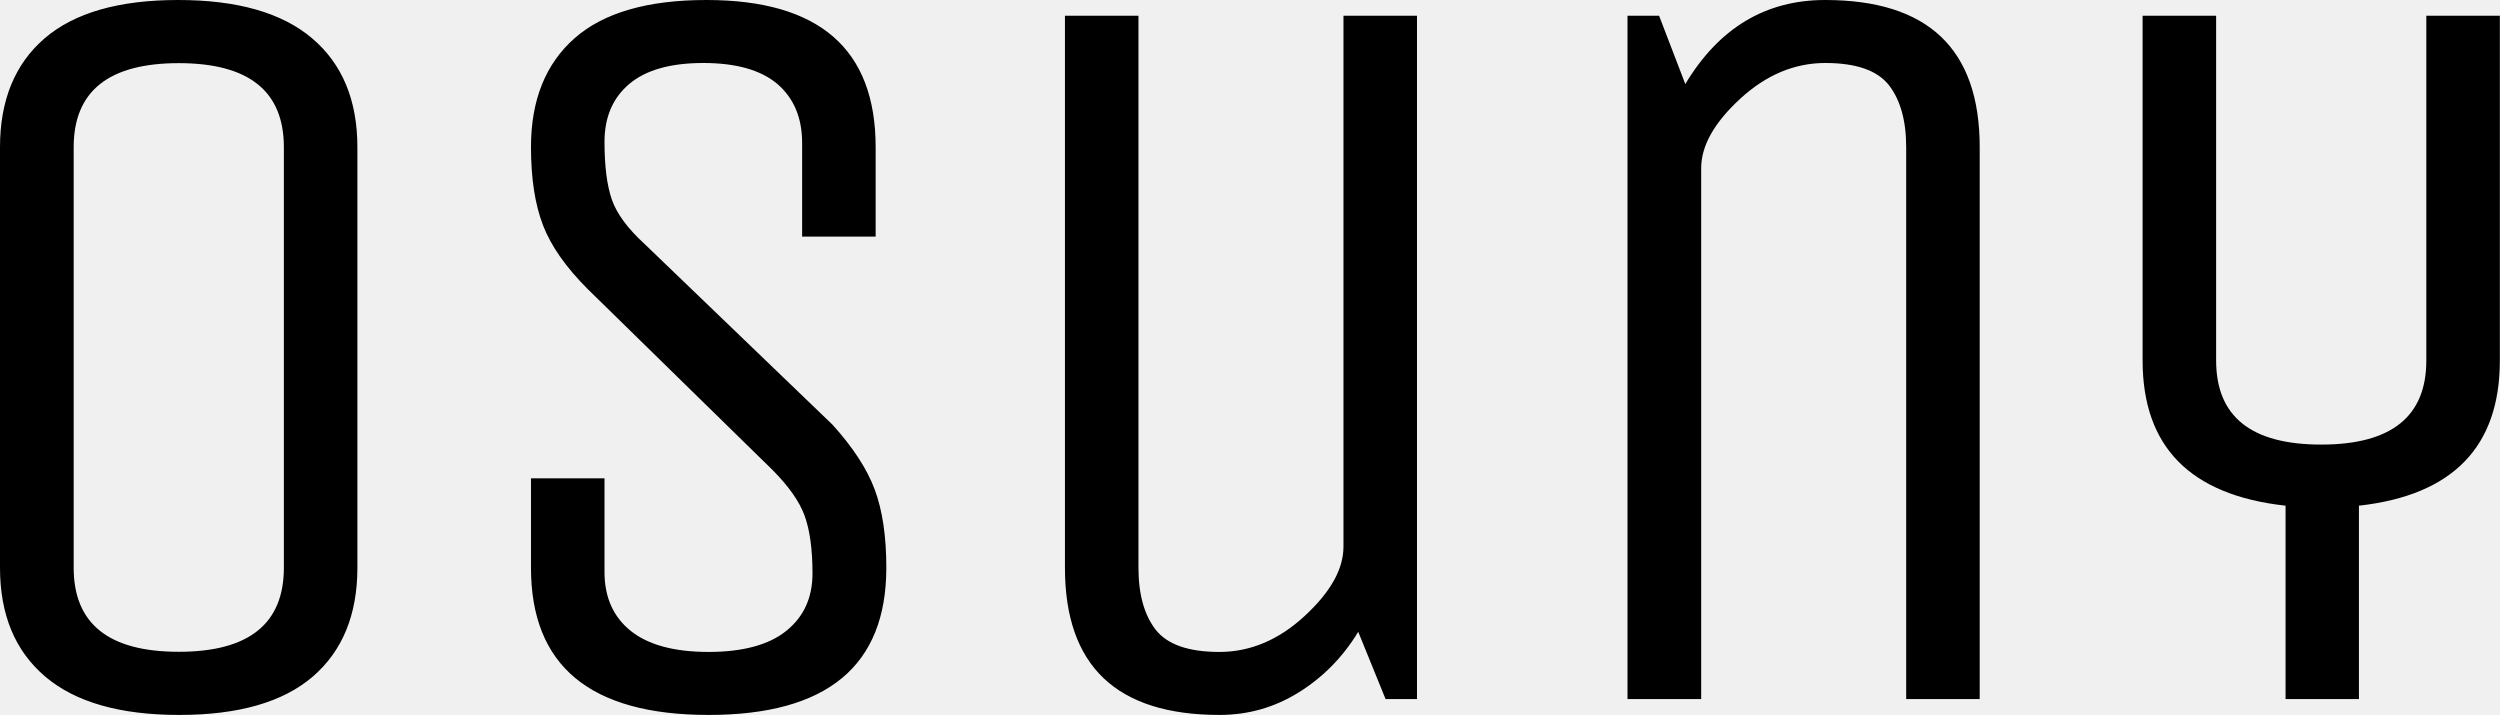
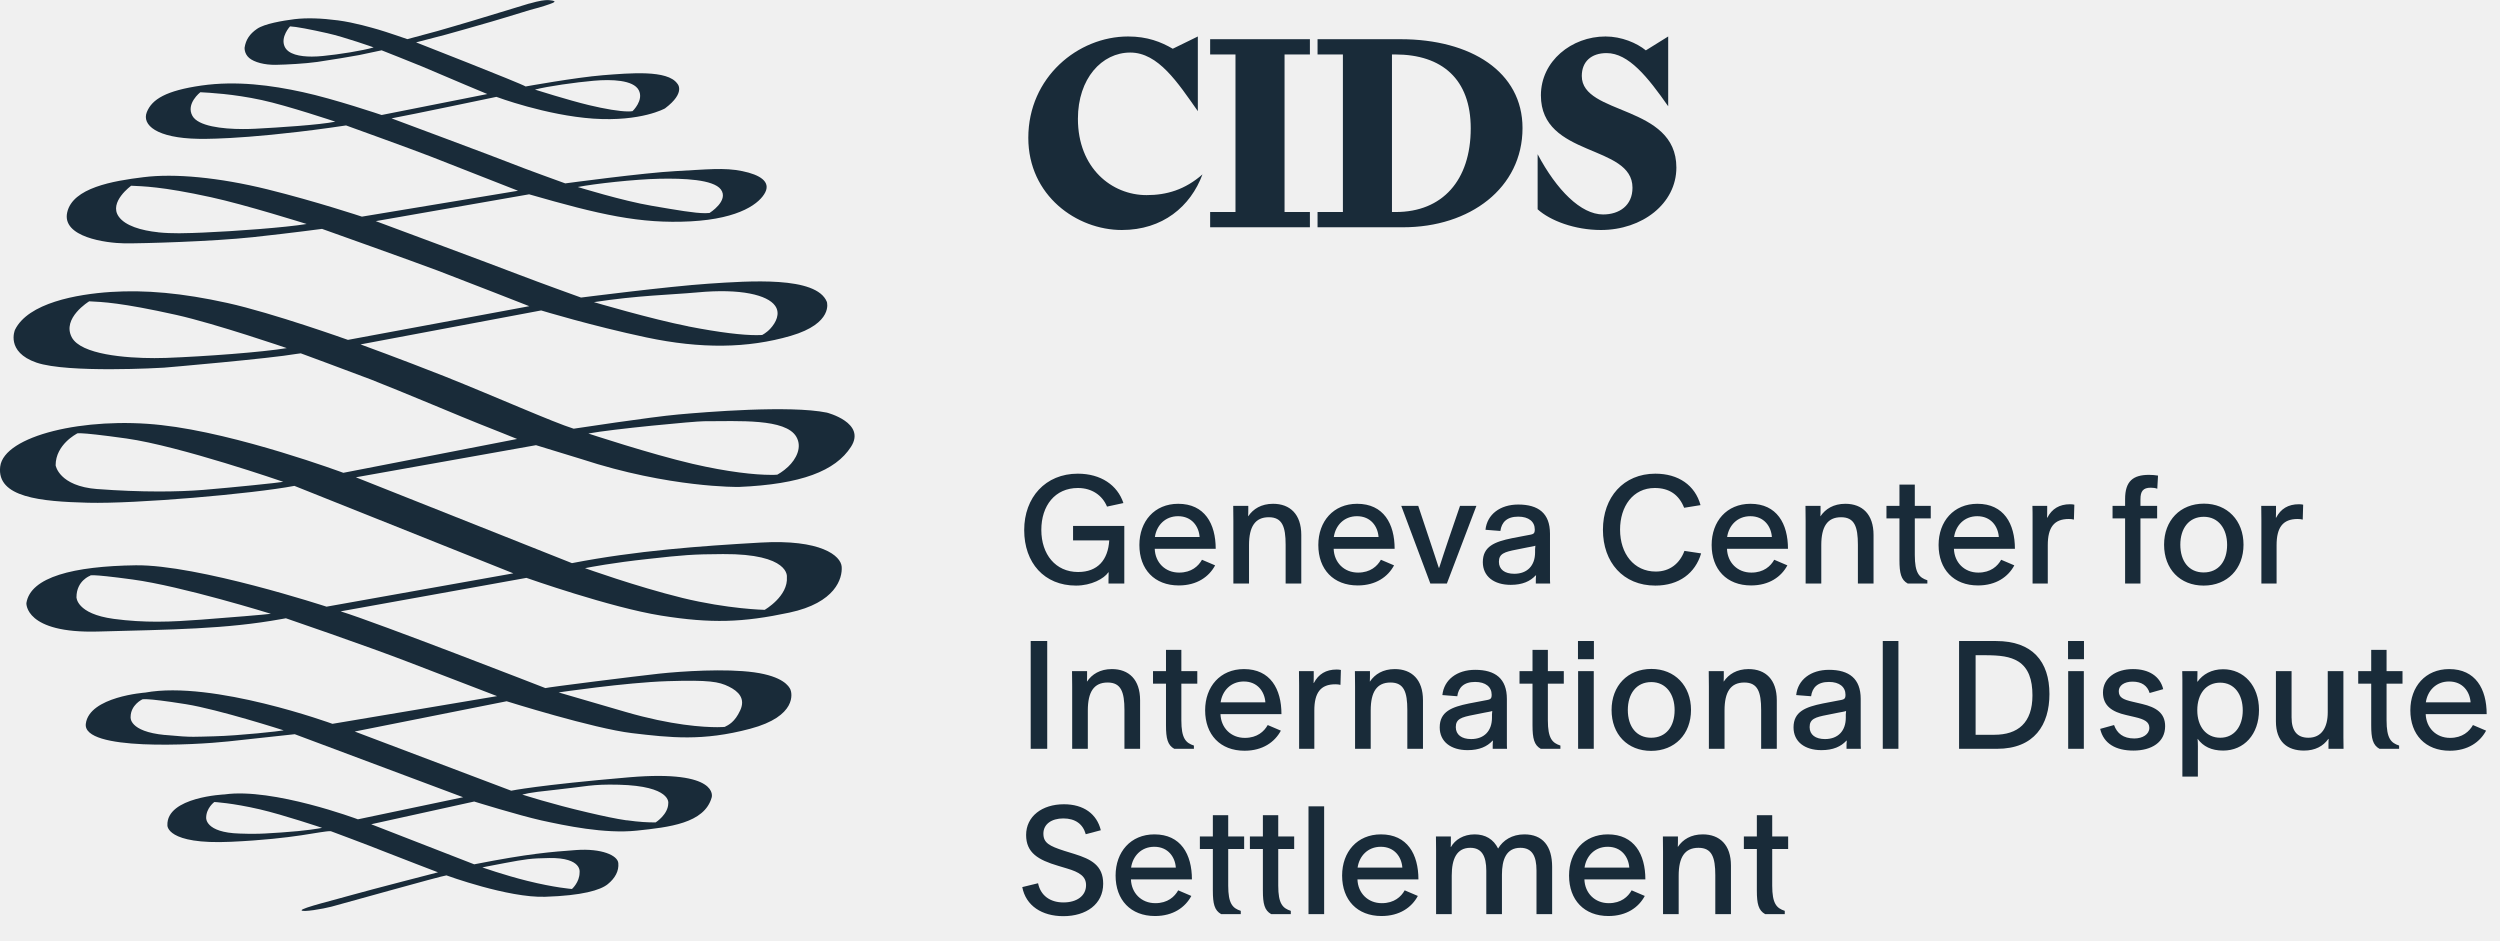
- <svg xmlns="http://www.w3.org/2000/svg" version="1.2" baseProfile="tiny" width="1591.4" height="455.1" overflow="visible" xml:space="preserve">
-   <switch>
-     <g>
-       <g fill="#000000">
-         <path d="M227.5 93.7v267.7c0 29.9-9.5 53-28.4 69.3-19 16.3-47.3 24.4-85 24.4S48 447 28.8 430.7C9.6 414.4 0 391.3 0 361.4V93.7c0-29.9 9.5-53 28.4-69.3C47.4 8.1 75.7 0 113.4 0s66.1 8.1 85.3 24.4c19.2 16.3 28.8 39.4 28.8 69.3zm-46.8 267.7V93.7c0-35.7-22.3-53.5-66.9-53.5-44.6 0-66.9 17.8-66.9 53.5v267.7c0 35.7 22.3 53.5 66.9 53.5 44.6 0 66.9-17.8 66.9-53.5zM564.2 361.4c0 62.5-37.7 93.7-113.1 93.7-75.4 0-113.1-31.2-113.1-93.7v-56.9h46.8v59.6c0 16.1 5.6 28.6 16.7 37.5 11.1 8.9 27.7 13.4 49.5 13.4 21.9 0 38.4-4.5 49.5-13.4 11.1-8.9 16.7-21.1 16.7-36.5 0-15.4-1.7-27.7-5-36.8-3.3-9.1-10.2-18.8-20.4-29.1L374.1 184c-13.8-13.8-23.3-27.3-28.4-40.5-5.1-13.2-7.7-29.8-7.7-49.9 0-29.9 9.3-53 27.8-69.3C384.2 8.1 412.2 0 449.7 0c71.8 0 107.7 31.2 107.7 93.7v56.9h-46.8V91c0-16.1-5.3-28.5-15.7-37.5-10.5-8.9-26.2-13.4-47.2-13.4-21 0-36.7 4.5-47.2 13.4s-15.7 21.2-15.7 36.8c0 15.6 1.6 27.9 4.7 36.8 3.1 8.9 10 18.3 20.7 28.1L530 270.4c12.9 14.3 21.9 28 26.8 41.2 4.9 13.1 7.4 29.7 7.4 49.8zM677.9 361.4V10h46.8v351.4c0 17 3.7 30.1 11 39.5 7.4 9.4 20.9 14.1 40.5 14.1s37.7-7.6 54.2-22.8c16.5-15.2 24.8-29.9 24.8-44.2V10H902v435h-20l-17.4-42.8c-9.8 16.1-22.4 28.9-37.8 38.5-15.4 9.6-32.2 14.4-50.5 14.4-65.6 0-98.4-31.2-98.4-93.7zM1082.8 445H1036V10h20.1l16.7 43.5c21.4-35.7 51.1-53.5 89-53.5 65.6 0 98.4 31.2 98.4 93.7V445h-46.8V93.7c0-16.9-3.7-30.1-11-39.5-7.4-9.4-20.9-14.1-40.5-14.1s-37.7 7.6-54.2 22.8c-16.5 15.2-24.8 29.9-24.8 44.2V445zM1501.7 445h-46.8V321.9c-60.7-6.7-91-37.5-91-92.4V10h46.8v219.5c0 35.7 22.3 53.5 66.9 53.5 44.6 0 66.9-17.8 66.9-53.5V10h46.8v219.5c0 54.9-29.9 85.7-89.7 92.4V445z" />
-       </g>
-     </g>
-   </switch>
+ <svg xmlns="http://www.w3.org/2000/svg" width="242" height="91" viewBox="0 0 242 91" fill="none">
+   <path d="M99.54 13.346C99.54 7.462 104.368 3.531 109.197 3.531C111.07 3.531 112.389 4.058 113.524 4.718L115.951 3.531V10.76C113.999 7.99 112.125 5.087 109.408 5.087C106.664 5.087 104.342 7.594 104.342 11.499C104.342 16.274 107.614 18.887 110.991 18.887C112.943 18.887 114.711 18.359 116.4 16.881C115.239 19.995 112.547 22.264 108.59 22.264C104.236 22.264 99.54 18.939 99.54 13.346ZM117.142 3.795H126.799V5.272H124.345V20.523H126.799V22H117.142V20.523H119.595V5.272H117.142V3.795ZM135.56 3.795C142.394 3.795 147.38 6.961 147.38 12.396C147.38 18.201 142.288 22 135.824 22H127.539V20.523H129.993V5.272H127.539V3.795H135.56ZM135.059 5.272H134.742V20.523H135.111C139.623 20.523 142.367 17.462 142.367 12.422C142.367 7.673 139.597 5.272 135.059 5.272ZM155.518 5.14C154.041 5.14 153.117 5.958 153.117 7.356C153.117 11.182 162.273 10.101 162.273 16.222C162.273 19.704 158.975 22.264 154.964 22.264C152.458 22.264 150.057 21.367 148.843 20.259V14.929C150.69 18.412 153.038 20.76 155.175 20.76C156.758 20.76 158.025 19.889 158.025 18.174C158.025 13.926 149.159 15.272 149.159 9.23C149.159 5.905 152.141 3.531 155.413 3.531C156.969 3.531 158.447 4.164 159.318 4.876L161.481 3.531V10.285C159.502 7.462 157.655 5.14 155.518 5.14Z" fill="#192B39" />
+   <path d="M104.158 56.685C101.085 56.685 99.142 54.484 99.142 51.311C99.142 48.153 101.2 45.852 104.33 45.852C106.574 45.852 108.174 46.967 108.746 48.696L107.159 49.039C106.716 47.967 105.716 47.238 104.344 47.238C102.129 47.238 100.8 48.939 100.8 51.297C100.8 53.669 102.186 55.37 104.358 55.37C106.259 55.37 107.26 54.198 107.374 52.312H103.872V50.911H108.832V56.485H107.302V56.17C107.302 55.87 107.317 55.57 107.317 55.399H107.288C106.874 56.013 105.645 56.685 104.158 56.685ZM114.108 56.671C111.75 56.671 110.292 55.113 110.292 52.755C110.292 50.468 111.75 48.767 114.051 48.767C116.609 48.767 117.681 50.697 117.681 53.126H111.779C111.821 54.441 112.779 55.427 114.137 55.427C115.337 55.427 116.009 54.798 116.352 54.184L117.624 54.727C117.038 55.827 115.866 56.671 114.108 56.671ZM111.793 51.983H116.123C116.052 50.954 115.366 49.968 114.037 49.968C112.765 49.968 111.95 50.883 111.793 51.983ZM119.39 56.485V50.454C119.39 50.068 119.376 49.339 119.376 48.967H120.834V49.282C120.834 49.453 120.834 49.782 120.819 49.968H120.834C121.305 49.267 122.091 48.767 123.235 48.767C124.878 48.767 125.964 49.782 125.964 51.783V56.485H124.449V52.726C124.449 50.983 124.121 50.068 122.82 50.068C121.491 50.068 120.905 50.983 120.905 52.769V56.485H119.39ZM131.429 56.671C129.07 56.671 127.613 55.113 127.613 52.755C127.613 50.468 129.07 48.767 131.371 48.767C133.93 48.767 135.001 50.697 135.001 53.126H129.099C129.142 54.441 130.099 55.427 131.457 55.427C132.658 55.427 133.329 54.798 133.672 54.184L134.944 54.727C134.358 55.827 133.186 56.671 131.429 56.671ZM129.113 51.983H133.444C133.372 50.954 132.686 49.968 131.357 49.968C130.085 49.968 129.27 50.883 129.113 51.983ZM138.457 56.485L135.642 48.967H137.285L138.4 52.312C138.686 53.184 139 54.098 139.272 54.956H139.315C139.586 54.098 139.886 53.212 140.186 52.312L141.33 48.967H142.916L140.058 56.485H138.457ZM146.238 56.614C144.623 56.614 143.537 55.799 143.537 54.413C143.537 52.883 144.694 52.44 146.366 52.097L147.781 51.826C148.396 51.711 148.567 51.726 148.567 51.254C148.567 50.497 147.981 50.011 146.967 50.011C145.866 50.011 145.352 50.554 145.237 51.397L143.794 51.283C143.951 49.796 145.209 48.839 146.967 48.839C148.925 48.839 150.039 49.696 150.039 51.654V56.156C150.039 56.285 150.054 56.413 150.054 56.485H148.667V56.199C148.667 56.042 148.667 55.942 148.682 55.842C148.682 55.799 148.682 55.742 148.696 55.699H148.653C148.124 56.27 147.367 56.614 146.238 56.614ZM146.581 55.542C147.853 55.542 148.596 54.741 148.596 53.469V53.155C148.596 53.055 148.61 52.926 148.625 52.826C148.41 52.898 148.153 52.926 147.881 52.983L146.809 53.198C145.623 53.426 145.094 53.598 145.094 54.384C145.094 55.127 145.666 55.542 146.581 55.542ZM160.238 56.685C157.122 56.685 155.164 54.427 155.164 51.283C155.164 48.139 157.151 45.852 160.238 45.852C162.467 45.852 164.082 46.967 164.611 48.896L163.025 49.153C162.525 47.895 161.596 47.238 160.181 47.238C158.066 47.238 156.822 49.025 156.822 51.268C156.822 53.598 158.166 55.327 160.281 55.327C161.653 55.327 162.61 54.527 163.053 53.326L164.668 53.569C164.111 55.47 162.539 56.685 160.238 56.685ZM169.503 56.671C167.145 56.671 165.687 55.113 165.687 52.755C165.687 50.468 167.145 48.767 169.446 48.767C172.004 48.767 173.076 50.697 173.076 53.126H167.173C167.216 54.441 168.174 55.427 169.531 55.427C170.732 55.427 171.403 54.798 171.746 54.184L173.018 54.727C172.432 55.827 171.261 56.671 169.503 56.671ZM167.187 51.983H171.518C171.446 50.954 170.76 49.968 169.431 49.968C168.159 49.968 167.345 50.883 167.187 51.983ZM174.785 56.485V50.454C174.785 50.068 174.77 49.339 174.77 48.967H176.228V49.282C176.228 49.453 176.228 49.782 176.214 49.968H176.228C176.7 49.267 177.486 48.767 178.629 48.767C180.273 48.767 181.359 49.782 181.359 51.783V56.485H179.844V52.726C179.844 50.983 179.515 50.068 178.215 50.068C176.886 50.068 176.3 50.983 176.3 52.769V56.485H174.785ZM186.568 56.485H184.667C184.024 56.128 183.867 55.484 183.867 54.212V50.182H182.609V48.967H183.867V46.909H185.353V48.967H186.897V50.182H185.353V53.727C185.353 55.484 185.782 55.913 186.568 56.17V56.485ZM191.471 56.671C189.113 56.671 187.655 55.113 187.655 52.755C187.655 50.468 189.113 48.767 191.413 48.767C193.972 48.767 195.044 50.697 195.044 53.126H189.141C189.184 54.441 190.142 55.427 191.499 55.427C192.7 55.427 193.371 54.798 193.714 54.184L194.986 54.727C194.4 55.827 193.229 56.671 191.471 56.671ZM189.155 51.983H193.486C193.414 50.954 192.728 49.968 191.399 49.968C190.127 49.968 189.313 50.883 189.155 51.983ZM196.753 56.485V50.339C196.753 49.725 196.753 49.41 196.738 48.967H198.168V49.368C198.168 49.582 198.168 49.896 198.153 50.111H198.182C198.625 49.253 199.354 48.81 200.383 48.81C200.54 48.81 200.683 48.825 200.797 48.853L200.754 50.297C200.597 50.254 200.44 50.239 200.254 50.239C198.825 50.239 198.225 51.068 198.225 52.769V56.485H196.753ZM205.71 56.485V50.182H204.495V48.967H205.71V48.31C205.71 46.581 206.481 45.966 208.025 45.966C208.354 45.966 208.625 45.995 208.897 46.038L208.825 47.31C208.64 47.238 208.425 47.209 208.196 47.209C207.439 47.209 207.196 47.567 207.196 48.324V48.967H208.811V50.182H207.196V56.485H205.71ZM213.313 56.685C211.026 56.685 209.483 55.084 209.483 52.726C209.483 50.382 211.041 48.753 213.342 48.753C215.6 48.753 217.172 50.382 217.172 52.726C217.172 55.07 215.6 56.685 213.313 56.685ZM213.313 55.413C214.757 55.413 215.585 54.327 215.585 52.74C215.585 51.197 214.757 50.025 213.327 50.025C211.87 50.025 211.055 51.168 211.055 52.726C211.055 54.327 211.884 55.413 213.313 55.413ZM218.902 56.485V50.339C218.902 49.725 218.902 49.41 218.888 48.967H220.317V49.368C220.317 49.582 220.317 49.896 220.303 50.111H220.331C220.774 49.253 221.503 48.81 222.532 48.81C222.689 48.81 222.832 48.825 222.947 48.853L222.904 50.297C222.747 50.254 222.589 50.239 222.404 50.239C220.974 50.239 220.374 51.068 220.374 52.769V56.485H218.902ZM99.771 72.485V62.052H101.371V72.485H99.771ZM103.787 72.485V66.454C103.787 66.068 103.772 65.339 103.772 64.967H105.23V65.282C105.23 65.453 105.23 65.782 105.216 65.968H105.23C105.702 65.267 106.488 64.767 107.631 64.767C109.275 64.767 110.361 65.782 110.361 67.783V72.485H108.846V68.726C108.846 66.983 108.517 66.068 107.217 66.068C105.887 66.068 105.301 66.983 105.301 68.769V72.485H103.787ZM115.57 72.485H113.669C113.026 72.128 112.868 71.484 112.868 70.213V66.182H111.611V64.967H112.868V62.909H114.355V64.967H115.898V66.182H114.355V69.727C114.355 71.484 114.784 71.913 115.57 72.17V72.485ZM120.472 72.671C118.114 72.671 116.657 71.113 116.657 68.755C116.657 66.468 118.114 64.767 120.415 64.767C122.974 64.767 124.045 66.697 124.045 69.126H118.143C118.186 70.441 119.143 71.427 120.501 71.427C121.702 71.427 122.373 70.798 122.716 70.184L123.988 70.727C123.402 71.827 122.23 72.671 120.472 72.671ZM118.157 67.983H122.488C122.416 66.954 121.73 65.968 120.401 65.968C119.129 65.968 118.314 66.882 118.157 67.983ZM125.754 72.485V66.339C125.754 65.725 125.754 65.41 125.74 64.967H127.169V65.368C127.169 65.582 127.169 65.896 127.155 66.111H127.184C127.627 65.253 128.356 64.81 129.385 64.81C129.542 64.81 129.685 64.825 129.799 64.853L129.756 66.296C129.599 66.254 129.442 66.239 129.256 66.239C127.827 66.239 127.227 67.068 127.227 68.769V72.485H125.754ZM131.17 72.485V66.454C131.17 66.068 131.155 65.339 131.155 64.967H132.613V65.282C132.613 65.453 132.613 65.782 132.599 65.968H132.613C133.085 65.267 133.871 64.767 135.014 64.767C136.658 64.767 137.744 65.782 137.744 67.783V72.485H136.229V68.726C136.229 66.983 135.9 66.068 134.6 66.068C133.271 66.068 132.685 66.983 132.685 68.769V72.485H131.17ZM142.065 72.614C140.45 72.614 139.364 71.799 139.364 70.413C139.364 68.883 140.521 68.44 142.193 68.097L143.608 67.826C144.223 67.711 144.394 67.726 144.394 67.254C144.394 66.497 143.808 66.011 142.794 66.011C141.693 66.011 141.179 66.554 141.064 67.397L139.621 67.283C139.778 65.796 141.036 64.839 142.794 64.839C144.752 64.839 145.866 65.696 145.866 67.654V72.156C145.866 72.285 145.881 72.413 145.881 72.485H144.494V72.199C144.494 72.042 144.494 71.942 144.509 71.842C144.509 71.799 144.509 71.742 144.523 71.699H144.48C143.951 72.27 143.194 72.614 142.065 72.614ZM142.408 71.542C143.68 71.542 144.423 70.741 144.423 69.469V69.155C144.423 69.055 144.437 68.926 144.451 68.826C144.237 68.898 143.98 68.926 143.708 68.983L142.636 69.198C141.45 69.426 140.921 69.598 140.921 70.384C140.921 71.127 141.493 71.542 142.408 71.542ZM151.048 72.485H149.147C148.504 72.128 148.347 71.484 148.347 70.213V66.182H147.089V64.967H148.347V62.909H149.833V64.967H151.376V66.182H149.833V69.727C149.833 71.484 150.262 71.913 151.048 72.17V72.485ZM152.761 72.485V64.967H154.276V72.485H152.761ZM152.747 63.81V62.052H154.29V63.81H152.747ZM159.831 72.685C157.544 72.685 156 71.084 156 68.726C156 66.382 157.558 64.753 159.859 64.753C162.117 64.753 163.689 66.382 163.689 68.726C163.689 71.07 162.117 72.685 159.831 72.685ZM159.831 71.413C161.274 71.413 162.103 70.327 162.103 68.74C162.103 67.197 161.274 66.025 159.845 66.025C158.387 66.025 157.573 67.168 157.573 68.726C157.573 70.327 158.401 71.413 159.831 71.413ZM165.42 72.485V66.454C165.42 66.068 165.405 65.339 165.405 64.967H166.863V65.282C166.863 65.453 166.863 65.782 166.849 65.968H166.863C167.335 65.267 168.121 64.767 169.264 64.767C170.908 64.767 171.994 65.782 171.994 67.783V72.485H170.479V68.726C170.479 66.983 170.15 66.068 168.85 66.068C167.521 66.068 166.935 66.983 166.935 68.769V72.485H165.42ZM176.315 72.614C174.7 72.614 173.614 71.799 173.614 70.413C173.614 68.883 174.771 68.44 176.443 68.097L177.858 67.826C178.473 67.711 178.644 67.726 178.644 67.254C178.644 66.497 178.058 66.011 177.044 66.011C175.943 66.011 175.429 66.554 175.314 67.397L173.871 67.283C174.028 65.796 175.286 64.839 177.044 64.839C179.002 64.839 180.116 65.696 180.116 67.654V72.156C180.116 72.285 180.131 72.413 180.131 72.485H178.744V72.199C178.744 72.042 178.744 71.942 178.759 71.842C178.759 71.799 178.759 71.742 178.773 71.699H178.73C178.201 72.27 177.444 72.614 176.315 72.614ZM176.658 71.542C177.93 71.542 178.673 70.741 178.673 69.469V69.155C178.673 69.055 178.687 68.926 178.701 68.826C178.487 68.898 178.23 68.926 177.958 68.983L176.886 69.198C175.7 69.426 175.171 69.598 175.171 70.384C175.171 71.127 175.743 71.542 176.658 71.542ZM182.252 72.485V62.052H183.767V72.485H182.252ZM189.638 72.485V62.052H193.226C196.727 62.052 198.385 64.024 198.385 67.183C198.385 70.155 196.927 72.485 193.311 72.485H189.638ZM191.239 71.127H193.04C195.327 71.127 196.741 69.984 196.741 67.311C196.741 65.782 196.356 64.667 195.384 64.038C194.569 63.538 193.612 63.424 192.054 63.424H191.239V71.127ZM200.2 72.485V64.967H201.715V72.485H200.2ZM200.186 63.81V62.052H201.729V63.81H200.186ZM206.512 72.656C204.812 72.656 203.625 71.985 203.297 70.555L204.64 70.184C204.926 70.984 205.526 71.484 206.598 71.484C207.413 71.484 208.056 71.084 208.056 70.455C208.056 69.87 207.57 69.626 206.655 69.412L205.798 69.212C204.483 68.912 203.568 68.34 203.568 67.04C203.568 65.596 204.869 64.767 206.469 64.767C207.999 64.767 209.099 65.453 209.399 66.711L208.084 67.083C207.87 66.382 207.327 65.982 206.427 65.982C205.626 65.982 205.097 66.368 205.097 66.897C205.097 67.511 205.498 67.711 206.427 67.926L207.341 68.14C208.728 68.469 209.585 69.026 209.585 70.298C209.585 71.842 208.284 72.656 206.512 72.656ZM211.254 75.172V65.825C211.254 65.539 211.24 65.239 211.24 64.967H212.712V65.31C212.712 65.482 212.697 65.768 212.697 65.982H212.726C213.226 65.282 214.069 64.782 215.198 64.782C217.213 64.782 218.671 66.382 218.671 68.726C218.671 71.099 217.213 72.656 215.198 72.656C214.069 72.656 213.269 72.256 212.74 71.527H212.726C212.769 71.999 212.754 72.485 212.754 72.942V75.172H211.254ZM214.927 71.413C216.285 71.413 217.099 70.298 217.099 68.769C217.099 67.211 216.285 66.082 214.912 66.082C213.555 66.082 212.697 67.154 212.697 68.755C212.697 70.327 213.555 71.413 214.927 71.413ZM223.025 72.656C221.424 72.656 220.309 71.813 220.309 69.827V64.967H221.824V69.441C221.824 70.756 222.367 71.413 223.454 71.413C224.726 71.413 225.326 70.427 225.326 68.955V64.967H226.841V71.37C226.841 71.77 226.841 72.07 226.855 72.485H225.397V72.156C225.397 71.999 225.397 71.699 225.412 71.527H225.383C224.883 72.228 224.111 72.656 223.025 72.656ZM232.234 72.485H230.334C229.691 72.128 229.533 71.484 229.533 70.213V66.182H228.276V64.967H229.533V62.909H231.02V64.967H232.563V66.182H231.02V69.727C231.02 71.484 231.448 71.913 232.234 72.17V72.485ZM237.137 72.671C234.779 72.671 233.321 71.113 233.321 68.755C233.321 66.468 234.779 64.767 237.08 64.767C239.638 64.767 240.71 66.697 240.71 69.126H234.808C234.851 70.441 235.808 71.427 237.166 71.427C238.366 71.427 239.038 70.798 239.381 70.184L240.653 70.727C240.067 71.827 238.895 72.671 237.137 72.671ZM234.822 67.983H239.152C239.081 66.954 238.395 65.968 237.066 65.968C235.794 65.968 234.979 66.882 234.822 67.983ZM102.929 88.685C100.871 88.685 99.299 87.684 98.956 85.87L100.485 85.498C100.728 86.684 101.643 87.356 102.943 87.356C104.244 87.356 105.13 86.713 105.13 85.684C105.13 84.826 104.487 84.426 103.286 84.069L102.429 83.811C100.5 83.24 99.328 82.554 99.328 80.825C99.328 79.038 100.857 77.852 102.986 77.852C104.887 77.852 106.173 78.781 106.559 80.367L105.101 80.753C104.83 79.767 104.087 79.224 102.929 79.224C101.786 79.224 101 79.781 101 80.696C101 81.596 101.586 81.896 103.001 82.354L104.015 82.668C105.616 83.168 106.788 83.769 106.788 85.541C106.788 87.527 105.144 88.685 102.929 88.685ZM111.805 88.671C109.447 88.671 107.989 87.113 107.989 84.755C107.989 82.468 109.447 80.767 111.748 80.767C114.306 80.767 115.378 82.697 115.378 85.126H109.476C109.519 86.441 110.476 87.427 111.834 87.427C113.034 87.427 113.706 86.798 114.049 86.184L115.321 86.727C114.735 87.827 113.563 88.671 111.805 88.671ZM109.49 83.983H113.82C113.749 82.954 113.063 81.968 111.734 81.968C110.462 81.968 109.647 82.882 109.49 83.983ZM120.106 88.485H118.205C117.562 88.128 117.404 87.484 117.404 86.213V82.182H116.147V80.967H117.404V78.909H118.891V80.967H120.434V82.182H118.891V85.727C118.891 87.484 119.32 87.913 120.106 88.17V88.485ZM124.949 88.485H123.048C122.405 88.128 122.247 87.484 122.247 86.213V82.182H120.99V80.967H122.247V78.909H123.734V80.967H125.277V82.182H123.734V85.727C123.734 87.484 124.163 87.913 124.949 88.17V88.485ZM126.662 88.485V78.052H128.177V88.485H126.662ZM133.731 88.671C131.373 88.671 129.916 87.113 129.916 84.755C129.916 82.468 131.373 80.767 133.674 80.767C136.232 80.767 137.304 82.697 137.304 85.126H131.402C131.445 86.441 132.402 87.427 133.76 87.427C134.961 87.427 135.632 86.798 135.975 86.184L137.247 86.727C136.661 87.827 135.489 88.671 133.731 88.671ZM131.416 83.983H135.747C135.675 82.954 134.989 81.968 133.66 81.968C132.388 81.968 131.573 82.882 131.416 83.983ZM139.013 88.485V82.268C139.013 81.739 139.013 81.468 138.999 80.967H140.443V81.41C140.443 81.568 140.443 81.825 140.428 81.982H140.457C140.843 81.296 141.657 80.767 142.744 80.767C143.787 80.767 144.573 81.239 145.016 82.139C145.488 81.339 146.359 80.767 147.56 80.767C149.332 80.767 150.247 81.896 150.247 83.912V88.485H148.732V84.254C148.732 82.882 148.317 82.068 147.174 82.068C145.802 82.068 145.388 83.211 145.388 84.669V88.485H143.873V84.283C143.873 82.868 143.43 82.068 142.329 82.068C141 82.068 140.528 83.154 140.528 84.755V88.485H139.013ZM155.699 88.671C153.341 88.671 151.884 87.113 151.884 84.755C151.884 82.468 153.341 80.767 155.642 80.767C158.2 80.767 159.272 82.697 159.272 85.126H153.37C153.413 86.441 154.37 87.427 155.728 87.427C156.929 87.427 157.6 86.798 157.943 86.184L159.215 86.727C158.629 87.827 157.457 88.671 155.699 88.671ZM153.384 83.983H157.715C157.643 82.954 156.957 81.968 155.628 81.968C154.356 81.968 153.541 82.882 153.384 83.983ZM160.981 88.485V82.454C160.981 82.068 160.967 81.339 160.967 80.967H162.425V81.282C162.425 81.453 162.425 81.782 162.411 81.968H162.425C162.897 81.267 163.683 80.767 164.826 80.767C166.469 80.767 167.556 81.782 167.556 83.783V88.485H166.041V84.726C166.041 82.983 165.712 82.068 164.411 82.068C163.082 82.068 162.496 82.983 162.496 84.769V88.485H160.981ZM172.765 88.485H170.864C170.221 88.128 170.063 87.484 170.063 86.213V82.182H168.806V80.967H170.063V78.909H171.55V80.967H173.093V82.182H171.55V85.727C171.55 87.484 171.979 87.913 172.765 88.17V88.485Z" fill="#192B39" />
+   <g clip-path="url(#clip0_4829_1079)">
+     <path d="M51.029 85.265C48.748 84.694 46.692 83.963 46.692 83.963C47.017 83.906 46.721 83.944 48.814 83.552C50.888 83.165 51.363 83.085 53.174 83.057C56.396 83.01 56.104 84.459 56.104 84.459C56.104 85.402 55.366 86.053 55.366 86.053C55.366 86.053 53.724 85.936 51.029 85.265ZM23.188 80.688C19.83 80.589 19.957 79.159 19.957 79.159C19.957 78.215 20.747 77.635 20.747 77.635C20.747 77.635 22.455 77.72 25.145 78.343C27.431 78.876 31.18 80.136 31.18 80.136C30.86 80.197 29.708 80.414 27.238 80.584C25.86 80.674 25.31 80.712 24.585 80.712C24.214 80.712 23.791 80.712 23.188 80.688ZM60.648 79.409C59.642 79.263 58.376 78.994 56.913 78.65C53.367 77.828 50.554 76.913 50.554 76.913C51.025 76.847 50.705 76.771 53.767 76.451C56.744 76.139 57.257 75.894 59.895 75.96C64.99 76.087 64.689 77.743 64.689 77.743C64.689 78.838 63.47 79.607 63.47 79.607C63.47 79.607 63.39 79.607 63.221 79.607C62.816 79.607 61.937 79.584 60.657 79.4M15.959 71.147C12.436 70.807 12.643 69.41 12.643 69.41C12.643 68.244 13.744 67.716 13.744 67.716C13.744 67.716 13.744 67.489 17.986 68.164C21.147 68.669 27.464 70.698 27.464 70.698C27.14 70.769 23.193 71.213 20.724 71.274C19.764 71.297 19.242 71.321 18.72 71.321C18.066 71.321 17.422 71.279 15.959 71.142M60.554 68.914C54.5 67.15 54.077 67.027 54.077 67.027C54.077 67.027 60.531 66.069 64.609 65.937C68.682 65.809 69.585 65.989 70.54 66.456C71.49 66.918 72.181 67.621 71.654 68.759C71.132 69.901 70.516 70.184 70.154 70.363C70.154 70.363 69.909 70.391 69.439 70.391C68.117 70.391 65.018 70.217 60.554 68.914ZM11.001 59.906C7.38 59.415 7.403 57.811 7.403 57.811C7.403 56.202 8.734 55.725 8.734 55.725C8.734 55.725 8.438 55.499 12.817 56.093C17.601 56.74 26.222 59.415 26.222 59.415C25.898 59.472 21.947 59.798 19.482 59.982C18.156 60.076 16.726 60.18 15.192 60.18C13.871 60.18 12.474 60.104 10.997 59.906M66.024 57.872C61.593 56.782 56.627 54.998 56.627 54.998C57.158 54.895 59.279 54.479 62.732 54.107C66.175 53.724 67.059 53.649 69.989 53.635C76.495 53.597 76.17 55.848 76.17 55.848C76.316 57.717 74.02 59.033 74.02 59.033C74.02 59.033 70.497 58.967 66.02 57.872M9.435 47.344C5.691 47.061 5.385 45.042 5.385 45.042C5.385 43.022 7.436 41.984 7.436 41.984C7.436 41.984 7.079 41.724 12.243 42.446C17.412 43.178 27.422 46.641 27.422 46.641C27.036 46.721 22.61 47.179 19.703 47.42C18.395 47.524 16.942 47.576 15.395 47.576C13.513 47.576 11.486 47.495 9.43 47.34M67.022 44.895C63.023 43.966 56.951 41.965 56.951 41.965C59.214 41.535 67.275 40.776 68.136 40.776C71.528 40.776 76.043 40.497 77.082 42.276C77.685 43.305 77.05 44.456 76.302 45.169C75.803 45.65 75.243 45.948 75.243 45.948C75.06 45.967 74.858 45.967 74.627 45.967C73.094 45.967 70.479 45.697 67.022 44.895ZM6.952 32.659C5.954 30.795 8.635 29.167 8.635 29.167C9.915 29.233 11.669 29.28 17.069 30.484C20.907 31.347 27.76 33.697 27.76 33.697C25.418 34.089 19.887 34.504 16.067 34.646C15.733 34.655 15.362 34.665 14.952 34.665C12.158 34.665 7.845 34.32 6.952 32.659ZM66.617 31.588C63.038 30.885 57.492 29.247 57.492 29.247C61.767 28.592 64.848 28.544 67.511 28.304C71.725 27.907 74.293 28.563 75.027 29.592C75.577 30.356 75.093 31.244 74.571 31.81C74.19 32.225 73.771 32.428 73.771 32.428C73.606 32.438 73.423 32.442 73.225 32.442C71.89 32.442 69.75 32.206 66.612 31.593M15.315 22.485C13.659 22.311 12.111 21.853 11.486 20.956C10.508 19.56 12.699 17.979 12.699 17.979C13.791 18.04 15.55 18.026 20.427 19.092C23.71 19.805 29.684 21.683 29.684 21.683C27.68 22.018 22.718 22.386 19.651 22.514C19.059 22.532 18.235 22.58 17.346 22.58C16.688 22.58 15.992 22.561 15.315 22.49M63.08 19.918C60.319 19.456 55.93 18.102 55.93 18.102C57.548 17.785 61.429 17.356 63.8 17.304C66.18 17.252 69.049 17.37 69.778 18.337C70.587 19.432 68.682 20.617 68.682 20.617C68.555 20.631 68.409 20.636 68.254 20.636C67.228 20.636 65.596 20.348 63.08 19.918ZM18.626 11.217C17.967 10.037 19.393 8.928 19.393 8.928C20.22 8.975 22.568 9.084 25.324 9.683C27.822 10.221 32.459 11.778 32.459 11.778C30.926 12.09 26.975 12.344 24.717 12.462C24.336 12.481 23.932 12.491 23.518 12.491C21.462 12.491 19.172 12.203 18.626 11.217ZM56.984 10.169C55.051 9.707 51.782 8.673 51.782 8.673C52.958 8.357 55.761 7.965 57.487 7.814C59.204 7.663 61.311 7.739 61.829 8.725C62.346 9.702 61.231 10.759 61.231 10.759C61.114 10.778 60.973 10.787 60.813 10.787C59.975 10.787 58.574 10.551 56.979 10.169M27.563 4.53C27.116 3.581 28.076 2.553 28.076 2.553C28.621 2.572 30.056 2.845 31.702 3.218C33.348 3.586 36.17 4.587 36.17 4.587C35.159 4.898 32.756 5.276 31.279 5.417C30.926 5.455 30.55 5.478 30.183 5.478C29.021 5.478 27.906 5.257 27.563 4.53ZM51.25 0.335C49.933 0.727 46.476 1.798 45.662 2.034C44.849 2.27 43.306 2.737 42.337 3.006C41.377 3.275 39.515 3.766 39.435 3.789C39.435 3.789 37.224 3.029 36.613 2.859C35.996 2.69 34.374 2.194 32.718 1.972C31.067 1.755 29.675 1.718 28.518 1.854C27.365 2.001 25.597 2.298 24.882 2.793C24.162 3.284 23.795 3.855 23.678 4.605C23.678 4.605 23.621 5.181 24.12 5.611C24.618 6.031 25.616 6.29 26.688 6.276C27.76 6.257 29.524 6.163 30.728 5.993C31.937 5.818 34.153 5.45 34.759 5.332C35.361 5.214 36.942 4.87 36.942 4.87C36.942 4.87 40.06 6.101 40.86 6.436C42.262 7.036 44.632 8.046 45.018 8.201C45.432 8.371 47.172 9.103 47.172 9.103L36.942 11.132C36.942 11.132 32.356 9.579 29.312 8.919C26.279 8.253 22.897 7.795 19.491 8.281C16.086 8.772 14.713 9.603 14.214 10.849C13.711 12.094 15.155 13.368 19.204 13.439C19.204 13.439 23.217 13.576 31.904 12.373L33.499 12.142C33.499 12.142 39.947 14.468 41.612 15.119C43.315 15.794 50.145 18.465 50.145 18.465L35.032 20.971C35.032 20.971 30.597 19.498 25.884 18.328C21.166 17.167 16.895 16.776 13.918 17.148C10.926 17.512 7.036 18.177 6.505 20.56C5.968 22.953 10.272 23.533 12.041 23.556C13.809 23.575 20.564 23.377 24.496 22.957C28.428 22.528 31.171 22.155 31.171 22.155C31.171 22.155 40.201 25.373 42.37 26.194C44.562 27.025 51.236 29.639 51.236 29.639L33.682 32.9C33.682 32.9 26.41 30.3 22.012 29.328C17.615 28.356 14.068 28.049 10.738 28.261C7.417 28.478 2.718 29.328 1.448 31.933C1.448 31.933 0.522 34.066 3.541 35.104C6.561 36.132 15.601 35.609 15.87 35.59C16.133 35.571 26.095 34.712 28.725 34.254C28.776 34.245 29.068 34.207 29.115 34.202C29.115 34.202 33.682 35.887 35.898 36.732C38.72 37.831 45.338 40.625 46.335 41.007C47.389 41.417 50.056 42.493 50.056 42.493L33.235 45.768C33.235 45.768 23.019 41.965 15.62 41.148C8.207 40.313 0.376 42.177 0.018 45.169C-0.334 48.161 3.955 48.548 8.527 48.666C13.099 48.784 24.393 47.812 28.499 47.033L49.693 55.499L31.608 58.726C31.608 58.726 19.139 54.645 13.132 54.72C7.13 54.805 2.949 55.848 2.554 58.382C2.554 58.382 2.38 61.331 9.491 61.133C16.603 60.94 21.89 60.902 27.248 59.925L27.676 59.849C27.676 59.849 35.394 62.492 39.439 64.049C43.475 65.606 48.118 67.385 48.118 67.385L32.182 70.066C32.182 70.066 20.601 65.838 14.063 67.041C14.063 67.041 8.631 67.428 8.306 70.066C7.986 72.713 18.814 72.123 22.102 71.769C25.39 71.42 28.532 71.071 28.532 71.071L44.83 77.172L34.647 79.31C34.647 79.31 26.424 76.238 21.744 76.899C21.744 76.899 16.1 77.135 16.204 79.891C16.204 79.891 16.081 81.778 22.351 81.486C28.621 81.198 31.034 80.438 32.017 80.457C32.017 80.457 35.573 81.778 37.182 82.425C38.79 83.062 42.398 84.44 42.398 84.44C42.398 84.44 35.752 86.153 34.195 86.596C32.643 87.044 29.139 87.898 29.195 88.116C29.247 88.328 31.269 87.979 32.083 87.766C32.906 87.554 42.826 84.76 43.216 84.737C43.216 84.737 49.204 86.931 52.774 86.808C56.344 86.695 58.117 86.171 58.833 85.586C59.547 85.006 59.924 84.307 59.853 83.548C59.783 82.788 58.212 82.113 55.785 82.283C53.353 82.462 51.227 82.618 45.902 83.666L35.931 79.787L45.902 77.588C45.902 77.588 50.154 78.909 52.417 79.419C54.693 79.914 58.527 80.735 61.636 80.405C64.75 80.075 68.197 79.707 68.894 77.182C68.894 77.182 69.717 74.487 60.888 75.243C52.064 75.998 49.486 76.54 49.486 76.54L34.336 70.811L49.044 67.881C49.044 67.881 57.454 70.524 61.175 70.967C64.891 71.406 68.014 71.769 72.605 70.547C77.2 69.33 76.654 67.055 76.513 66.744C76.372 66.432 75.798 65.474 73.014 65.083C70.229 64.696 65.963 64.979 63.8 65.21C61.631 65.446 52.981 66.531 52.793 66.607C52.793 66.607 36.495 60.26 32.972 59.179L50.959 55.938C50.959 55.938 59.105 58.811 63.992 59.59C68.875 60.368 71.899 60.26 76.405 59.302C80.907 58.344 81.551 55.966 81.476 54.871C81.405 53.79 79.458 52.181 73.616 52.521C67.779 52.856 61.612 53.3 55.366 54.512L34.449 46.202L51.885 43.093L56.292 44.442C64.82 47.241 71.513 47.137 71.513 47.137C77.562 46.882 80.874 45.584 82.374 43.253C83.879 40.922 80.041 39.941 80.041 39.941C76.443 39.209 68.244 39.889 65.629 40.124C63.009 40.356 55.531 41.498 55.531 41.498C53.555 40.884 48.103 38.454 42.991 36.411C38.706 34.721 34.9 33.339 34.9 33.339L52.384 30.05C52.384 30.05 57.313 31.55 62.577 32.664C67.84 33.778 72.37 33.726 76.537 32.513C80.714 31.296 80.041 29.224 80.041 29.224C79.034 26.704 72.487 27.204 68.607 27.459C64.721 27.719 56.245 28.804 56.245 28.804C56.245 28.804 52.215 27.355 50.07 26.529C47.929 25.699 36.373 21.405 36.373 21.405L51.217 18.809C58.052 20.777 61.96 21.683 66.843 21.428C71.725 21.169 73.583 19.616 74.082 18.606C74.58 17.597 73.606 16.922 71.847 16.563C70.079 16.2 68.461 16.407 65.413 16.563C62.365 16.719 54.717 17.752 54.717 17.752C54.717 17.752 50.62 16.275 49.547 15.836C48.48 15.398 37.901 11.457 37.901 11.457C39.614 11.146 48.052 9.376 48.052 9.376C48.052 9.376 52.84 11.169 57.454 11.486C62.083 11.792 64.369 10.495 64.369 10.495C66.438 8.942 65.559 8.088 65.559 8.088C64.604 6.743 60.982 7.078 58.362 7.281C55.747 7.493 50.883 8.371 50.883 8.371C50.338 8.036 40.277 4.101 40.277 4.101C40.277 4.101 42.798 3.445 43.16 3.35C43.522 3.251 46.537 2.406 47.605 2.086C48.677 1.751 49.181 1.633 50.512 1.208C51.848 0.783 51.791 0.863 52.68 0.576C53.569 0.288 53.644 0.231 53.677 0.156C53.71 0.075 53.249 0.019 53.146 0.014C53.118 0.014 53.071 0.009 52.995 0.009C52.755 0.009 52.238 0.052 51.25 0.344" fill="#192B39" />
+   </g>
+   <defs>
+     <clipPath id="clip0_4829_1079">
+       <rect width="82.727" height="88.182" fill="white" />
+     </clipPath>
+   </defs>
</svg>
